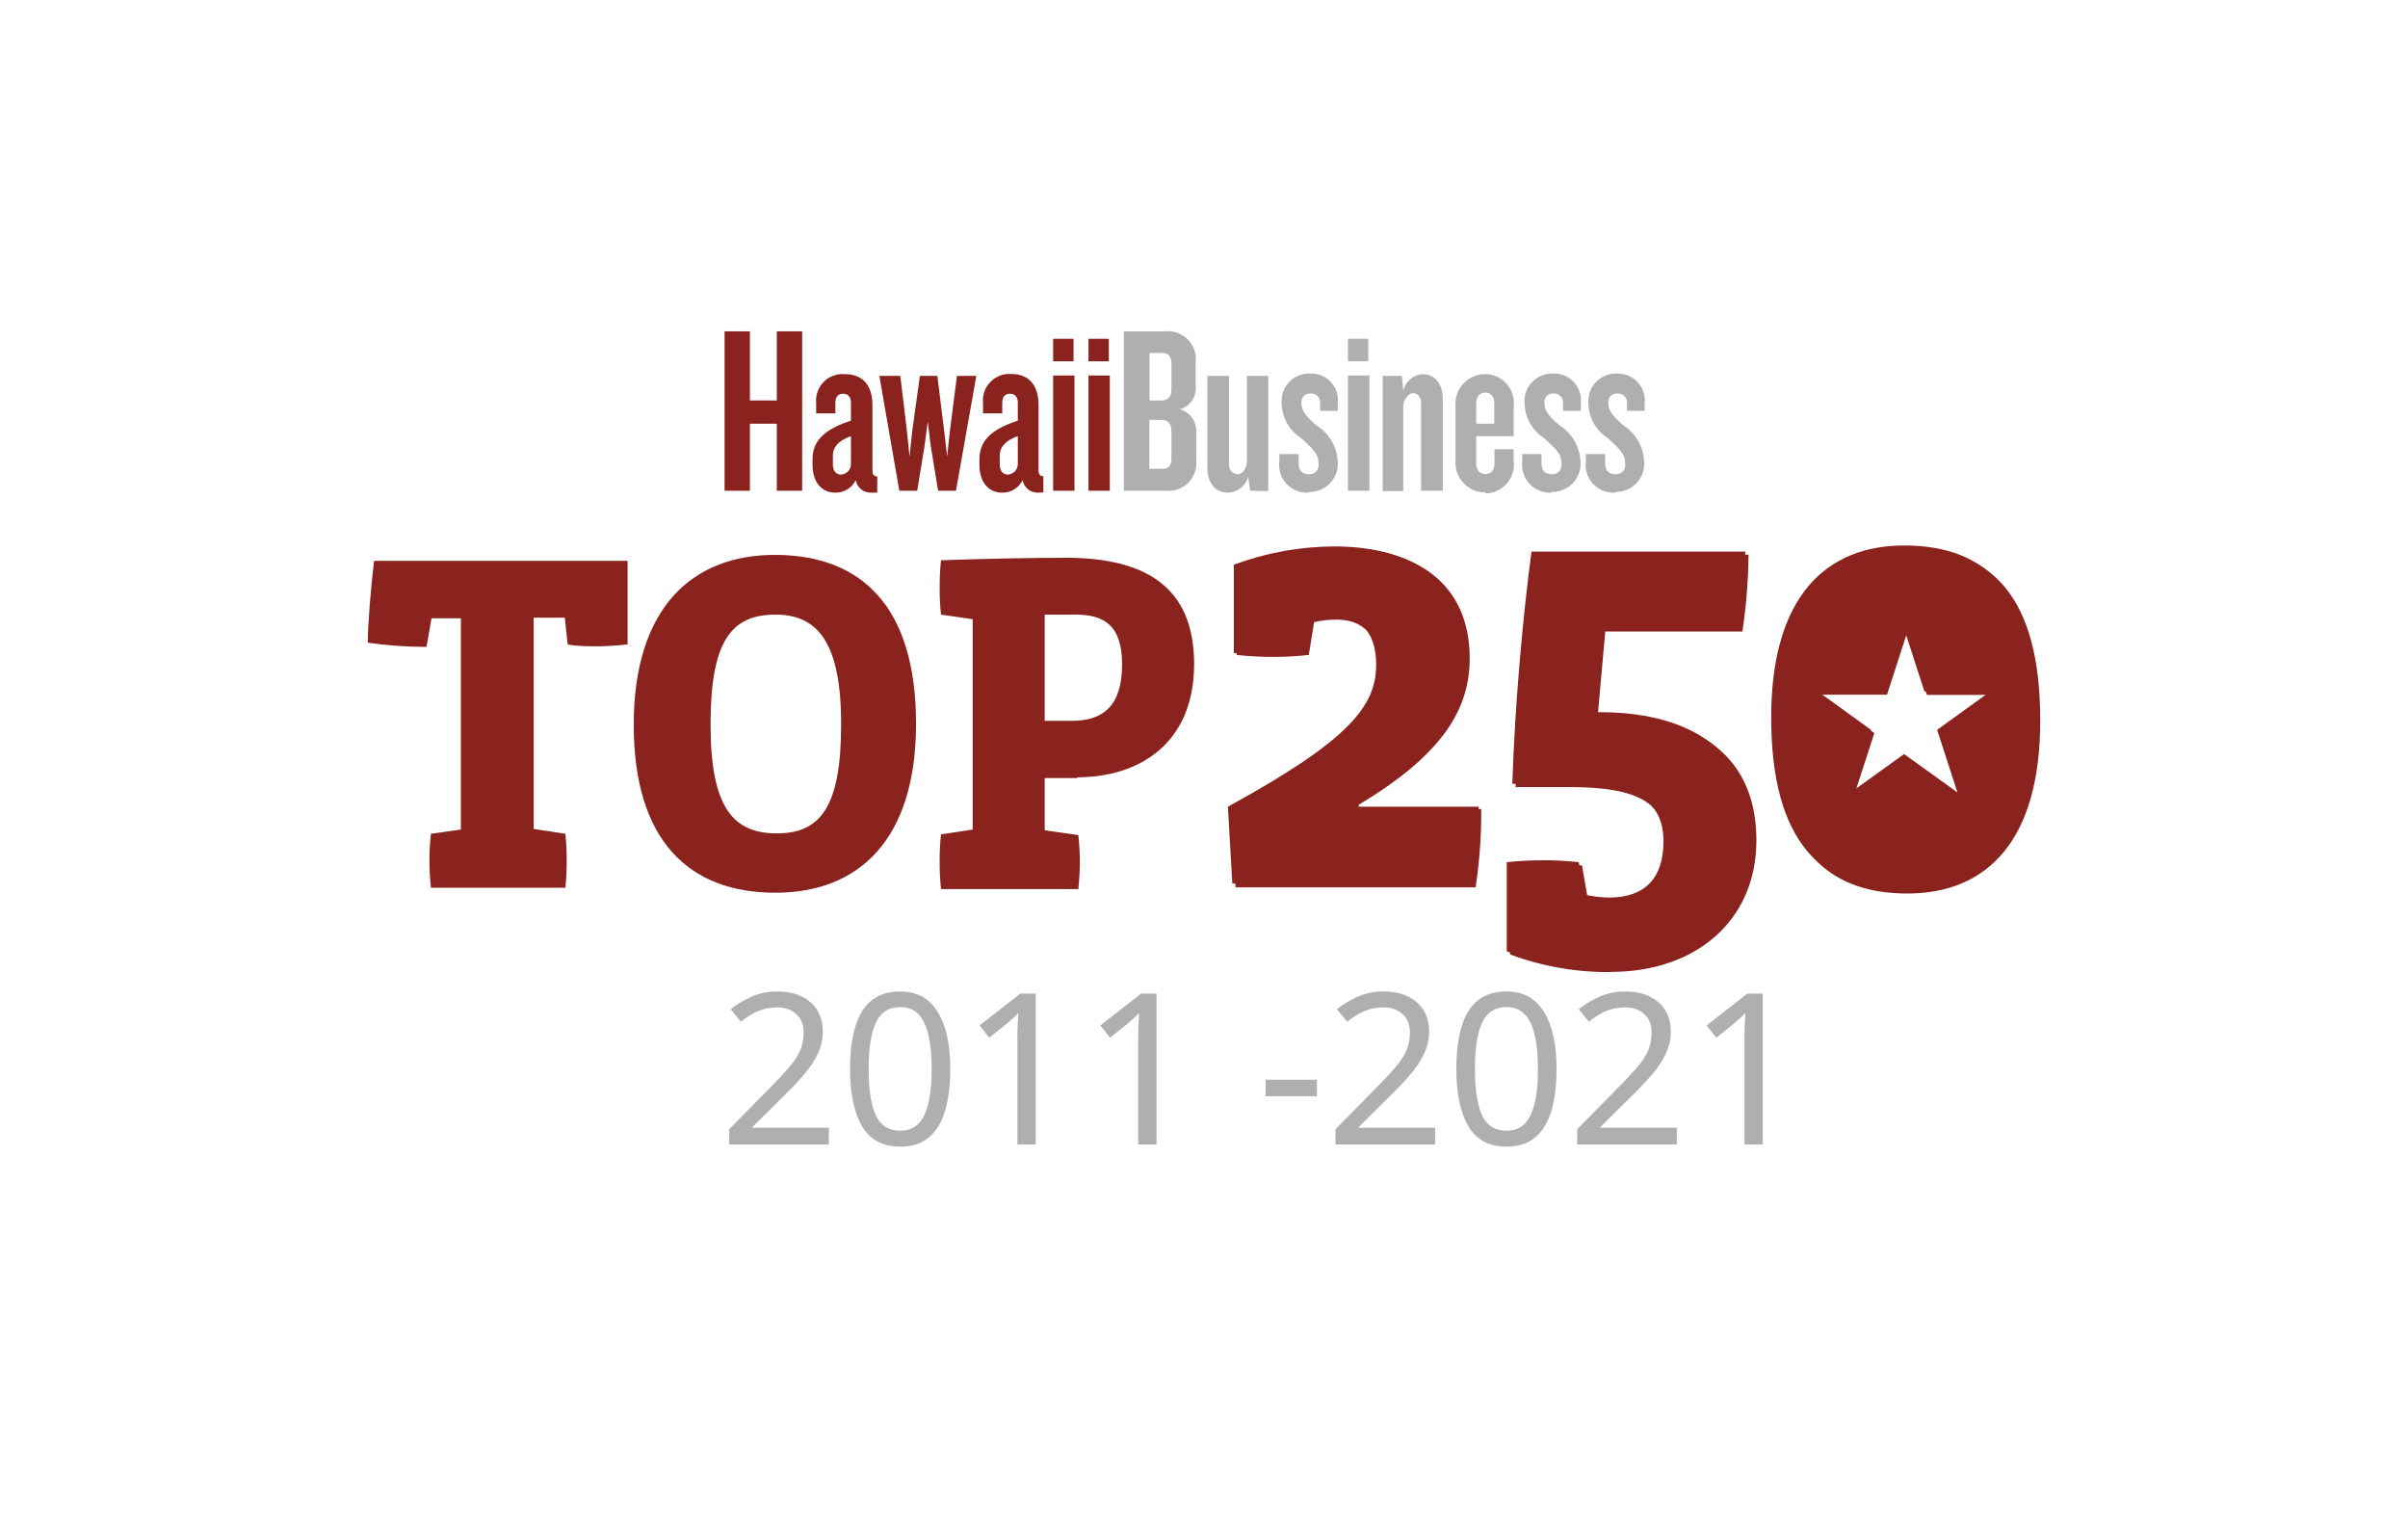
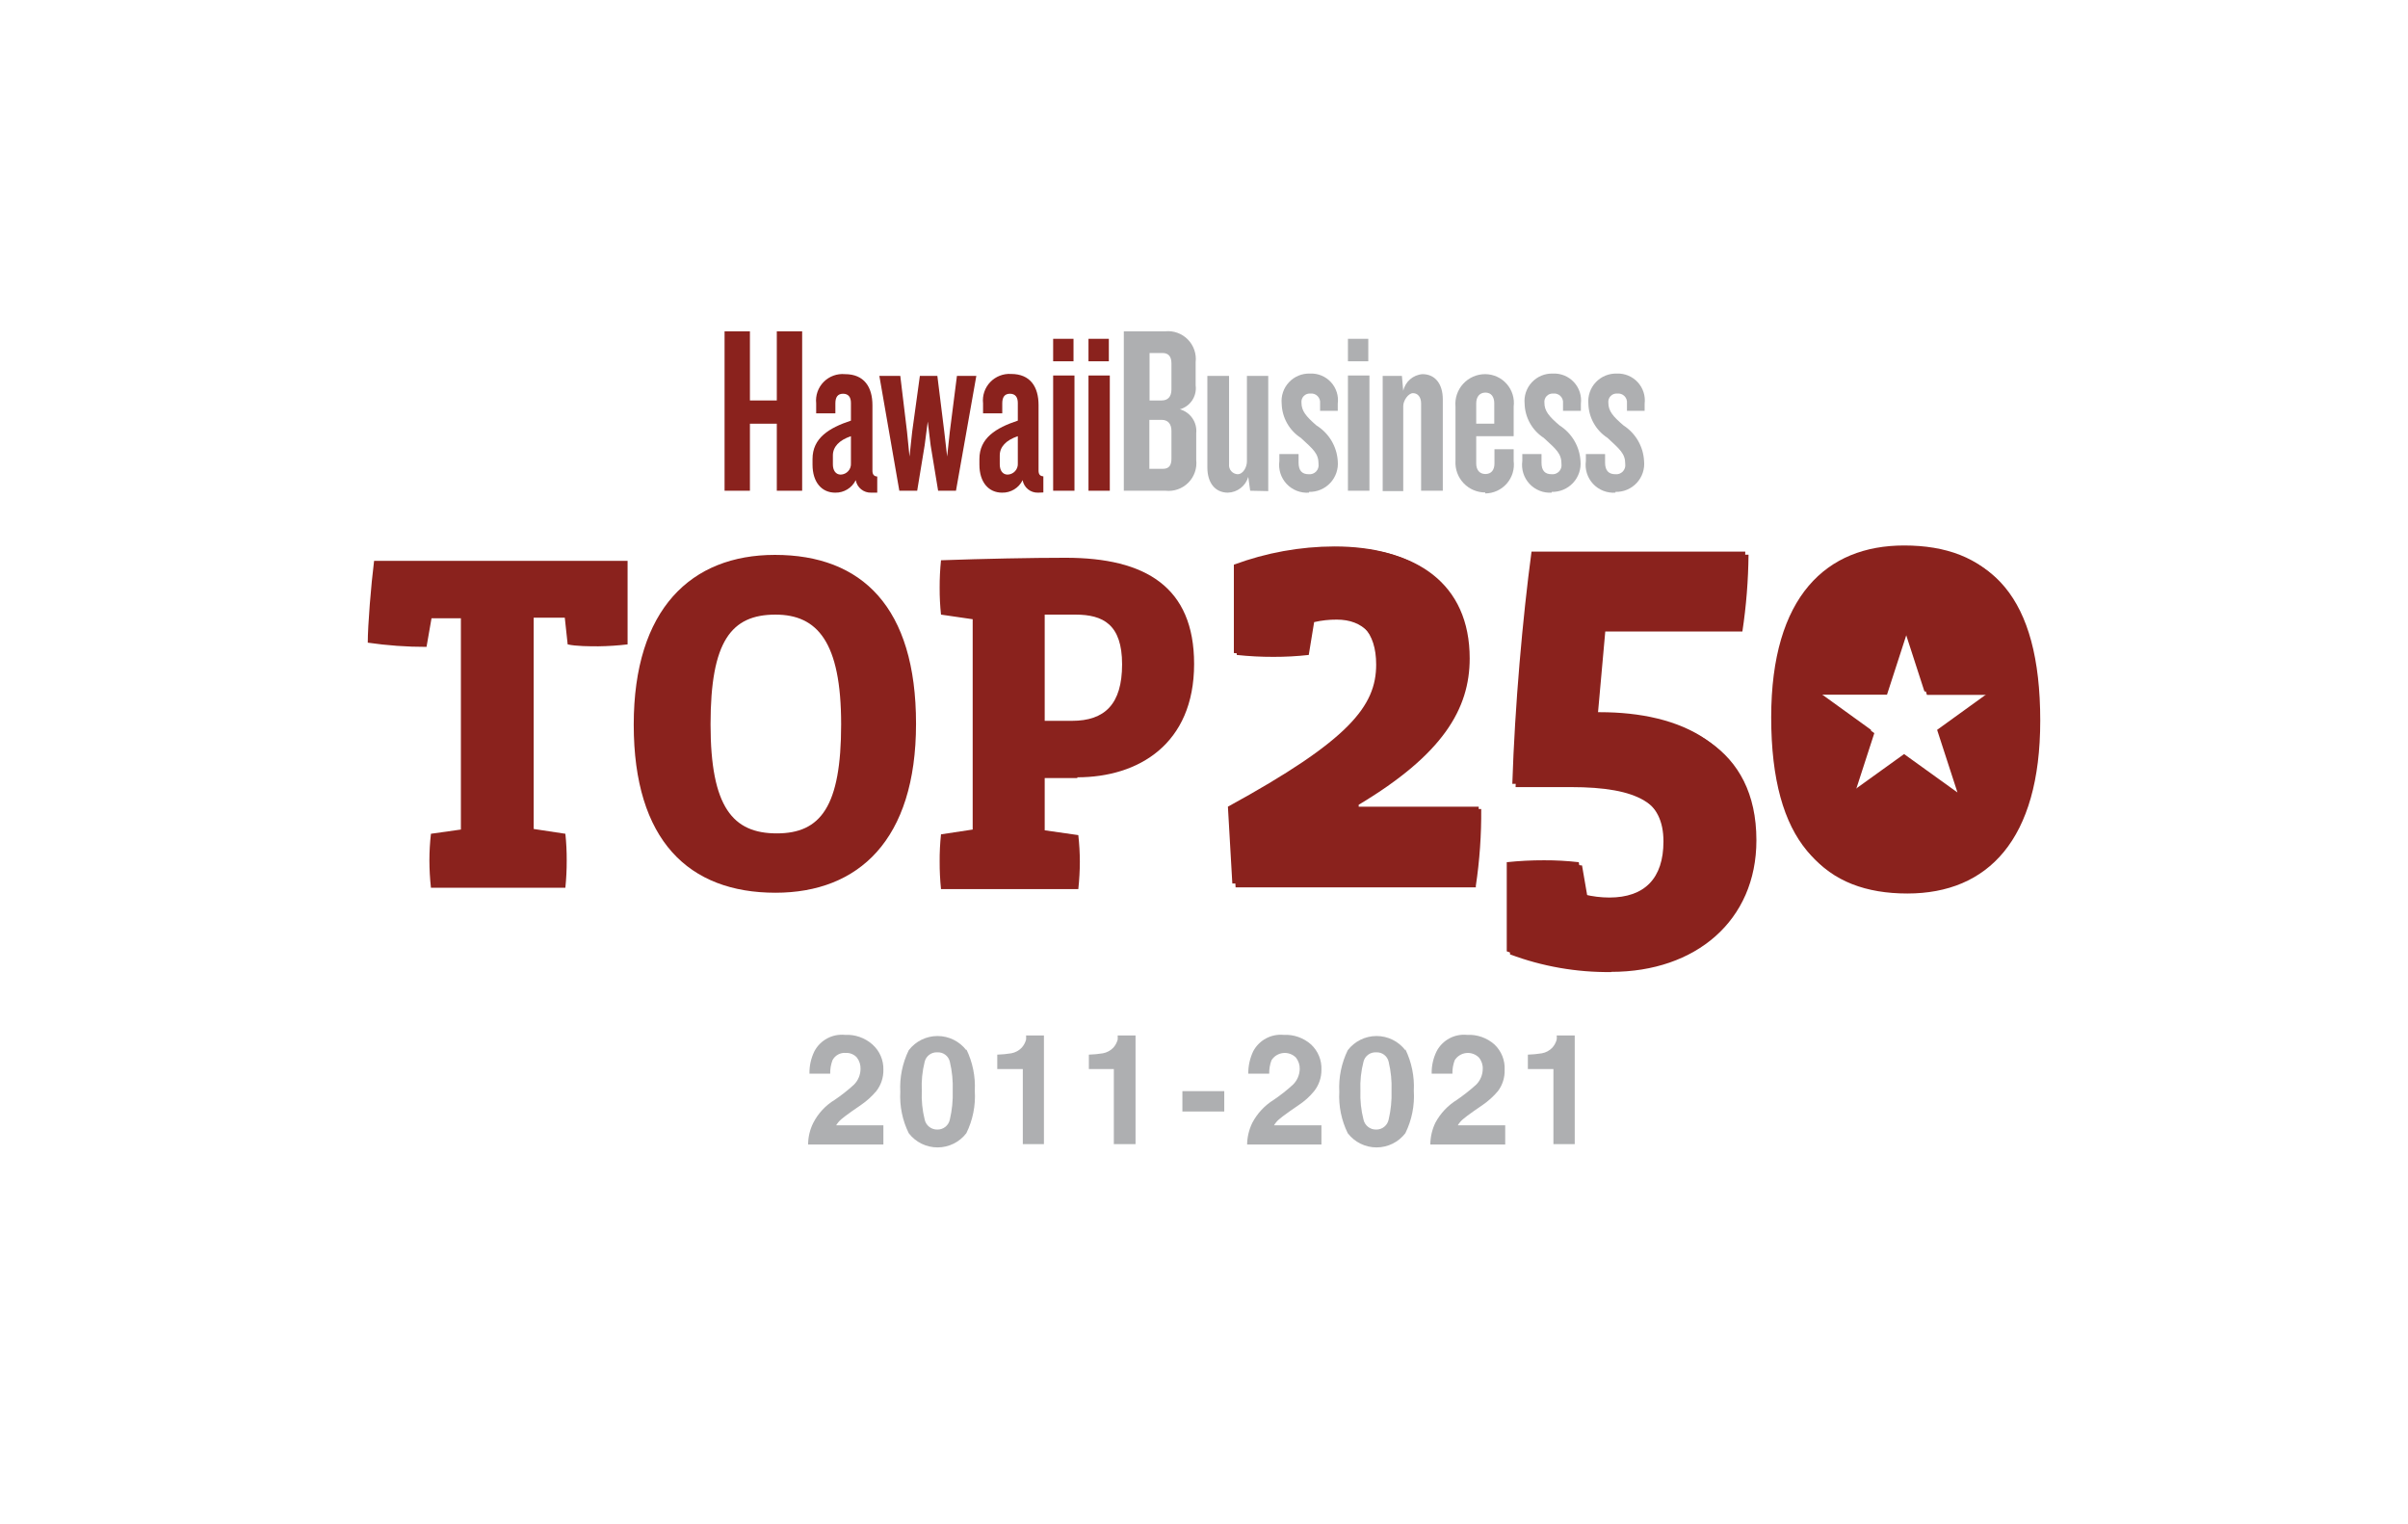
<svg xmlns="http://www.w3.org/2000/svg" id="Layer_1" data-name="Layer 1" viewBox="0 0 125.39 79.3">
  <defs>
-     <style>.cls-1{fill:#8a221d;}.cls-2,.cls-3{fill:#aeafb1;}.cls-3{font-size:11px;font-family:MetaBold-Roman, Meta;}</style>
+     <style>.cls-1{fill:#8a221d;}.cls-2{fill:#aeafb1;}</style>
  </defs>
  <path class="cls-1" d="M76.85,46.2H64.34l-.23-4c6.32-3.46,7.72-5.24,7.72-7.4,0-1.71-.86-2.54-2.22-2.54a5.15,5.15,0,0,0-1.18.13l-.28,1.71a16.21,16.21,0,0,1-1.84.1,17.46,17.46,0,0,1-1.91-.1v-4.6a15.15,15.15,0,0,1,5.24-1c4.09,0,6.89,1.87,6.89,5.78,0,2.63-1.4,5-5.78,7.62v.22h6.38a25.5,25.5,0,0,1-.28,4Z" />
  <path class="cls-1" d="M83.9,50.61a14.58,14.58,0,0,1-5.27-.92V45.06a18,18,0,0,1,1.94-.1,15.32,15.32,0,0,1,1.81.1l.29,1.68a6.09,6.09,0,0,0,1.3.16c1.84,0,2.82-1,2.82-2.92,0-2.13-1.46-3-5-3H78.92c.13-4.06.54-8.67,1-12.1H91.05a28.61,28.61,0,0,1-.32,4H83.59l-.39,4.35h.32c4.16,0,7.94,1.62,7.94,6.52,0,4.19-3.17,6.85-7.56,6.85Z" />
  <path class="cls-1" d="M98.26,36.17H94.83l2.77,2-1.06,3.27,2.78-2,2.78,2L101,38.18l2.77-2h-3.43L99.32,32.9l-1.06,3.27Zm1.06,10.35c-4.26,0-6.92-2.48-6.92-9,0-6.32,2.89-9,6.92-9,4.35,0,6.92,2.51,6.92,9,0,6.2-2.73,9-6.92,9Z" />
  <path class="cls-1" d="M32.68,33.55a14.55,14.55,0,0,1-1.52.1c-.43,0-1.17,0-1.6-.1l-.15-1.39H27.79v11l1.65.25a12.56,12.56,0,0,1,.07,1.39,13.5,13.5,0,0,1-.07,1.42h-7a13.52,13.52,0,0,1-.08-1.42,12.52,12.52,0,0,1,.08-1.39L24,43.19v-11H22.47l-.26,1.49a21,21,0,0,1-3.06-.22c0-.89.17-3,.33-4.26h13.2v4.38Z" />
  <path class="cls-1" d="M40.38,32C38.08,32,37,33.38,37,37.71s1.17,5.68,3.45,5.68S43.8,42,43.8,37.71,42.56,32,40.38,32Zm0,14.48c-4.51,0-7.38-2.72-7.38-8.75s3-8.84,7.35-8.84c4.54,0,7.35,2.73,7.35,8.79s-3,8.8-7.32,8.8Z" />
  <path class="cls-1" d="M56,32c-.64,0-1.17,0-1.6,0v5.53h1.42c1.7,0,2.61-.86,2.61-2.94S57.44,32,56,32Zm.1,8.51h-1.7v2.72l1.75.25a12.52,12.52,0,0,1,.08,1.39,13.52,13.52,0,0,1-.08,1.42H49a13.5,13.5,0,0,1-.07-1.42A12.56,12.56,0,0,1,49,43.44l1.65-.25V32.24L49,32a12.56,12.56,0,0,1-.07-1.39A13.5,13.5,0,0,1,49,29.17c2.23-.08,4.72-.13,6.49-.13,4.16,0,6.69,1.52,6.69,5.53,0,4.18-2.91,5.9-6.08,5.9Z" />
  <path class="cls-1" d="M76.68,46H64.17l-.23-4c6.32-3.46,7.72-5.24,7.72-7.4,0-1.71-.86-2.54-2.22-2.54a5.78,5.78,0,0,0-1.18.13L68,34a16.21,16.21,0,0,1-1.84.1,17.46,17.46,0,0,1-1.91-.1v-4.6a15.19,15.19,0,0,1,5.24-.95c4.1,0,6.89,1.87,6.89,5.78,0,2.63-1.4,5-5.78,7.62V42H77a25.55,25.55,0,0,1-.29,4Z" />
  <path class="cls-1" d="M83.73,50.44a14.79,14.79,0,0,1-5.27-.91V44.89a18,18,0,0,1,1.94-.1,15.32,15.32,0,0,1,1.81.1l.29,1.68a5.51,5.51,0,0,0,1.3.16c1.84,0,2.82-1,2.82-2.92,0-2.13-1.46-3-5-3H78.75c.13-4.06.54-8.66,1-12.09H90.88a28.59,28.59,0,0,1-.32,4H83.42L83,37.08h.31c4.16,0,7.94,1.62,7.94,6.51,0,4.19-3.17,6.85-7.56,6.85Z" />
  <path class="cls-1" d="M98.09,36H94.66l2.77,2-1.06,3.26,2.78-2,2.78,2L100.87,38l2.77-2h-3.43l-1.06-3.27L98.09,36Zm1.06,10.35c-4.26,0-6.92-2.48-6.92-9,0-6.32,2.89-8.95,6.92-8.95,4.35,0,6.92,2.51,6.92,9,0,6.2-2.73,9-6.92,9Z" />
  <polygon class="cls-1" points="40.45 25.55 40.45 22.06 39.05 22.06 39.05 25.55 37.73 25.55 37.73 17.25 39.05 17.25 39.05 20.85 40.45 20.85 40.45 17.25 41.77 17.25 41.77 25.55 40.45 25.55 40.45 25.55" />
  <path class="cls-1" d="M44.31,22.71c-.62.21-.94.56-.94,1v.47c0,.3.14.53.41.53a.55.55,0,0,0,.53-.59V22.71Zm1.06,2.94a.79.79,0,0,1-.81-.65,1.16,1.16,0,0,1-1.07.65c-.7,0-1.18-.54-1.18-1.46V23.9c0-1.09.85-1.62,2-2v-.92c0-.3-.13-.48-.41-.48s-.4.18-.4.5v.52h-1V21A1.38,1.38,0,0,1,44,19.48c1,0,1.43.67,1.43,1.62v3.41c0,.19.08.29.25.3v.84Z" />
  <polygon class="cls-1" points="49.78 25.55 48.85 25.55 48.46 23.18 48.31 21.95 48.15 23.18 47.76 25.55 46.83 25.55 45.79 19.57 46.88 19.57 47.23 22.47 47.36 23.77 47.5 22.47 47.9 19.57 48.81 19.57 49.17 22.47 49.32 23.77 49.46 22.47 49.83 19.57 50.84 19.57 49.78 25.55 49.78 25.55" />
  <path class="cls-1" d="M53,22.71c-.62.21-.94.56-.94,1v.47c0,.3.14.53.41.53a.55.55,0,0,0,.53-.59V22.71Zm1.06,2.94a.79.79,0,0,1-.81-.65,1.16,1.16,0,0,1-1.07.65c-.7,0-1.18-.54-1.18-1.46V23.9c0-1.09.85-1.62,2-2v-.92c0-.3-.13-.48-.41-.48s-.4.18-.4.5v.52h-1V21a1.38,1.38,0,0,1,1.46-1.53c1,0,1.43.67,1.43,1.62v3.41c0,.19.07.29.25.3v.84Z" />
  <path class="cls-1" d="M54.84,18.81V17.64H55.9v1.17Zm0,6.74v-6h1.11v6Z" />
  <path class="cls-1" d="M56.68,18.81V17.64h1.06v1.17Zm0,6.74v-6h1.11v6Z" />
  <path class="cls-2" d="M61,22.44c0-.37-.18-.58-.51-.58h-.64v2.55h.7c.32,0,.45-.18.45-.53V22.44Zm0-3.52c0-.35-.15-.54-.46-.54h-.68v2.47h.63c.32,0,.51-.19.51-.58V18.92Zm-.3,6.63H58.52v-8.3h2.15a1.45,1.45,0,0,1,1.59,1.61v1.2a1.14,1.14,0,0,1-.82,1.25,1.17,1.17,0,0,1,.85,1.25v1.38a1.45,1.45,0,0,1-1.6,1.61Z" />
  <path class="cls-2" d="M65.1,25.55,65,24.83a1.14,1.14,0,0,1-1.06.82c-.68,0-1.07-.53-1.07-1.31V19.57H64v4.6a.47.47,0,0,0,.44.52c.31,0,.49-.39.49-.67V19.57h1.11v6Z" />
  <path class="cls-2" d="M68.16,25.65A1.45,1.45,0,0,1,66.62,24v-.36h1v.45c0,.41.18.6.52.6a.47.47,0,0,0,.52-.53c0-.55-.27-.76-.92-1.36a2.19,2.19,0,0,1-1-1.78,1.43,1.43,0,0,1,1.47-1.57,1.39,1.39,0,0,1,1.45,1.57v.37h-.92V21a.46.46,0,0,0-.51-.51.43.43,0,0,0-.46.47c0,.44.24.72.78,1.19A2.35,2.35,0,0,1,69.66,24a1.47,1.47,0,0,1-1.5,1.61Z" />
  <path class="cls-2" d="M70.19,18.81V17.64h1.06v1.17Zm0,6.74v-6h1.12v6Z" />
  <path class="cls-2" d="M74,25.55V21c0-.32-.17-.53-.42-.53s-.51.39-.51.67v4.43H72v-6h1l.07.78a1.11,1.11,0,0,1,1-.87c.67,0,1.06.52,1.06,1.31v4.76Z" />
  <path class="cls-2" d="M77.81,21c0-.33-.15-.56-.46-.56s-.48.23-.48.56v1.06h.94V21Zm-.47,4.64A1.55,1.55,0,0,1,75.79,24V21.17a1.55,1.55,0,0,1,1.55-1.69,1.5,1.5,0,0,1,1.48,1.69v1.54H76.87v1.42c0,.32.16.55.48.55s.47-.23.47-.55v-.74h1V24a1.5,1.5,0,0,1-1.48,1.69Z" />
  <path class="cls-2" d="M80.8,25.65A1.45,1.45,0,0,1,79.27,24v-.36h1v.45c0,.41.18.6.52.6a.47.47,0,0,0,.52-.53c0-.55-.27-.76-.92-1.36a2.19,2.19,0,0,1-1-1.78,1.43,1.43,0,0,1,1.47-1.57,1.4,1.4,0,0,1,1.46,1.57v.37h-.93V21a.46.46,0,0,0-.51-.51.43.43,0,0,0-.46.47c0,.44.24.72.79,1.19A2.36,2.36,0,0,1,82.3,24a1.47,1.47,0,0,1-1.5,1.61Z" />
  <path class="cls-2" d="M84.12,25.65A1.45,1.45,0,0,1,82.58,24v-.36h1v.45c0,.41.19.6.53.6a.47.47,0,0,0,.52-.53c0-.55-.28-.76-.92-1.36a2.18,2.18,0,0,1-1-1.78,1.44,1.44,0,0,1,1.48-1.57,1.4,1.4,0,0,1,1.45,1.57v.37h-.92V21a.46.46,0,0,0-.51-.51.43.43,0,0,0-.46.47c0,.44.24.72.79,1.19A2.35,2.35,0,0,1,85.61,24a1.46,1.46,0,0,1-1.49,1.61Z" />
-   <text class="cls-3" transform="translate(37.44 59.59)">2011 -2021</text>
+   <path class="cls-2" d="M42.35,58.46a3,3,0,0,1,1.12-1.2,8.74,8.74,0,0,0,1-.79,1.17,1.17,0,0,0,.34-.81.92.92,0,0,0-.19-.6.73.73,0,0,0-.58-.24.71.71,0,0,0-.69.38,1.88,1.88,0,0,0-.12.7H42.15a2.53,2.53,0,0,1,.26-1.17A1.62,1.62,0,0,1,44,53.88a2,2,0,0,1,1.43.5A1.7,1.7,0,0,1,46,55.7a1.75,1.75,0,0,1-.37,1.11,4.05,4.05,0,0,1-.81.73l-.45.31c-.28.2-.47.34-.57.43a1.3,1.3,0,0,0-.26.31H46v1H42.08A2.53,2.53,0,0,1,42.35,58.46Z" />
+   <path class="cls-2" d="M50.32,54.63a4.41,4.41,0,0,1,.44,2.16A4.36,4.36,0,0,1,50.32,59a1.89,1.89,0,0,1-3,0,4.36,4.36,0,0,1-.44-2.16,4.41,4.41,0,0,1,.44-2.16,1.89,1.89,0,0,1,3,0Zm-2.17,3.66a.66.66,0,0,0,.66.52.65.65,0,0,0,.65-.52,5.71,5.71,0,0,0,.15-1.5,5.59,5.59,0,0,0-.15-1.51.63.63,0,0,0-.65-.49.64.64,0,0,0-.66.49A5.14,5.14,0,0,0,48,56.79,5.24,5.24,0,0,0,48.15,58.29Z" />
+   <path class="cls-2" d="M51.93,55.66v-.75a5.71,5.71,0,0,0,.73-.07,1,1,0,0,0,.55-.3,1.06,1.06,0,0,0,.22-.41,1.51,1.51,0,0,0,0-.22h.93v5.66H53.26V55.66Z" />
+   <path class="cls-2" d="M56.7,55.66v-.75a5.71,5.71,0,0,0,.73-.07,1,1,0,0,0,.55-.3,1.06,1.06,0,0,0,.22-.41,1.51,1.51,0,0,0,0-.22h.93v5.66H58V55.66Z" />
+   <path class="cls-2" d="M61.57,56.81h2.18v1.06H61.57Z" />
+   <path class="cls-2" d="M65.21,58.46a3.12,3.12,0,0,1,1.12-1.2,8.74,8.74,0,0,0,1-.79,1.18,1.18,0,0,0,.35-.81.92.92,0,0,0-.2-.6.82.82,0,0,0-1.27.14,1.88,1.88,0,0,0-.12.7H65a2.67,2.67,0,0,1,.26-1.17,1.62,1.62,0,0,1,1.58-.85,2,2,0,0,1,1.43.5,1.7,1.7,0,0,1,.54,1.32,1.76,1.76,0,0,1-.38,1.11,3.55,3.55,0,0,1-.81.73l-.45.31c-.28.2-.47.34-.57.43a1.3,1.3,0,0,0-.26.31h2.47v1H64.94A2.67,2.67,0,0,1,65.21,58.46Z" />
+   <path class="cls-2" d="M73.18,54.63a4.41,4.41,0,0,1,.44,2.16A4.36,4.36,0,0,1,73.18,59a1.89,1.89,0,0,1-3,0,4.36,4.36,0,0,1-.44-2.16,4.41,4.41,0,0,1,.44-2.16,1.89,1.89,0,0,1,3,0ZM71,58.29a.66.66,0,0,0,.66.52.65.65,0,0,0,.65-.52,5.71,5.71,0,0,0,.15-1.5,5.59,5.59,0,0,0-.15-1.51.63.63,0,0,0-.65-.49.64.64,0,0,0-.66.49,5.14,5.14,0,0,0-.16,1.51A5.24,5.24,0,0,0,71,58.29Z" />
+   <path class="cls-2" d="M74.74,58.46a3.16,3.16,0,0,1,1.13-1.2,9.8,9.8,0,0,0,1-.79,1.17,1.17,0,0,0,.34-.81.87.87,0,0,0-.2-.6.81.81,0,0,0-1.26.14,1.88,1.88,0,0,0-.12.7H74.55a2.53,2.53,0,0,1,.26-1.17,1.61,1.61,0,0,1,1.58-.85,2,2,0,0,1,1.43.5,1.7,1.7,0,0,1,.53,1.32A1.75,1.75,0,0,1,78,56.81a4.05,4.05,0,0,1-.81.73l-.45.31c-.28.2-.47.34-.57.43a1.3,1.3,0,0,0-.26.31h2.47v1H74.48A2.67,2.67,0,0,1,74.74,58.46Z" />
+   <path class="cls-2" d="M79.56,55.66v-.75a5.71,5.71,0,0,0,.73-.07,1,1,0,0,0,.55-.3,1.06,1.06,0,0,0,.22-.41.79.79,0,0,0,0-.22H82v5.66H80.89V55.66Z" />
</svg>
